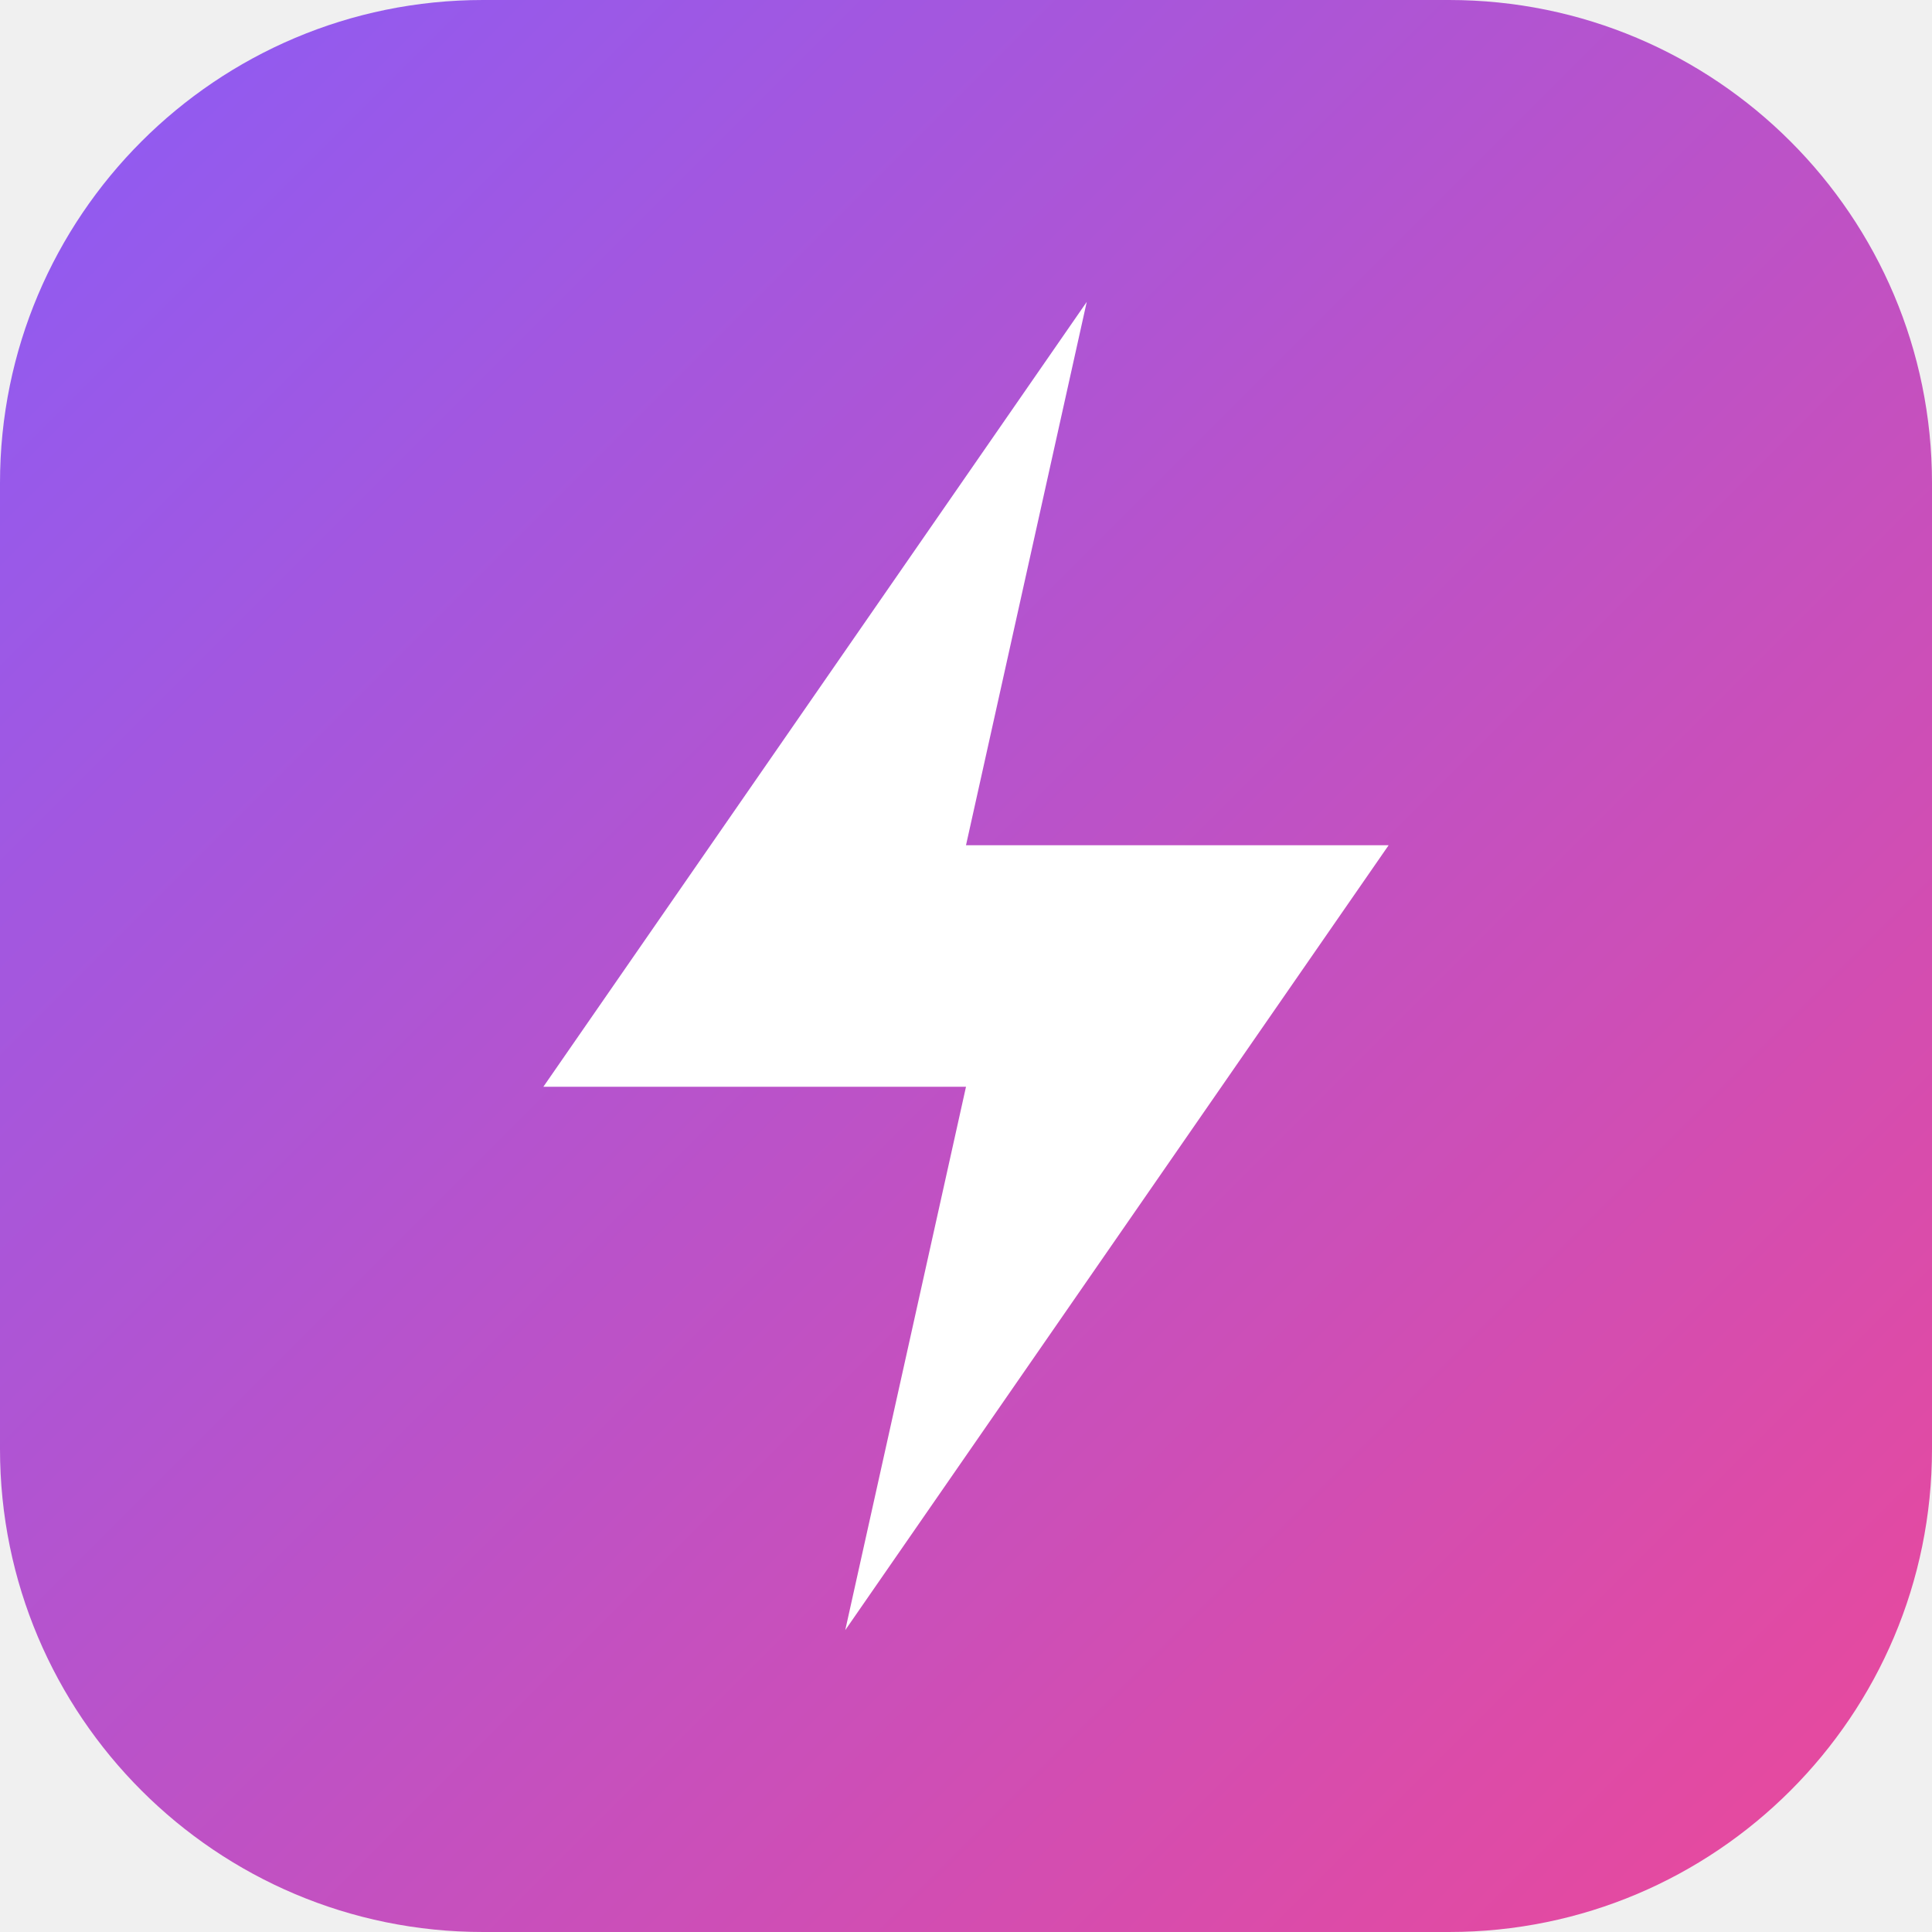
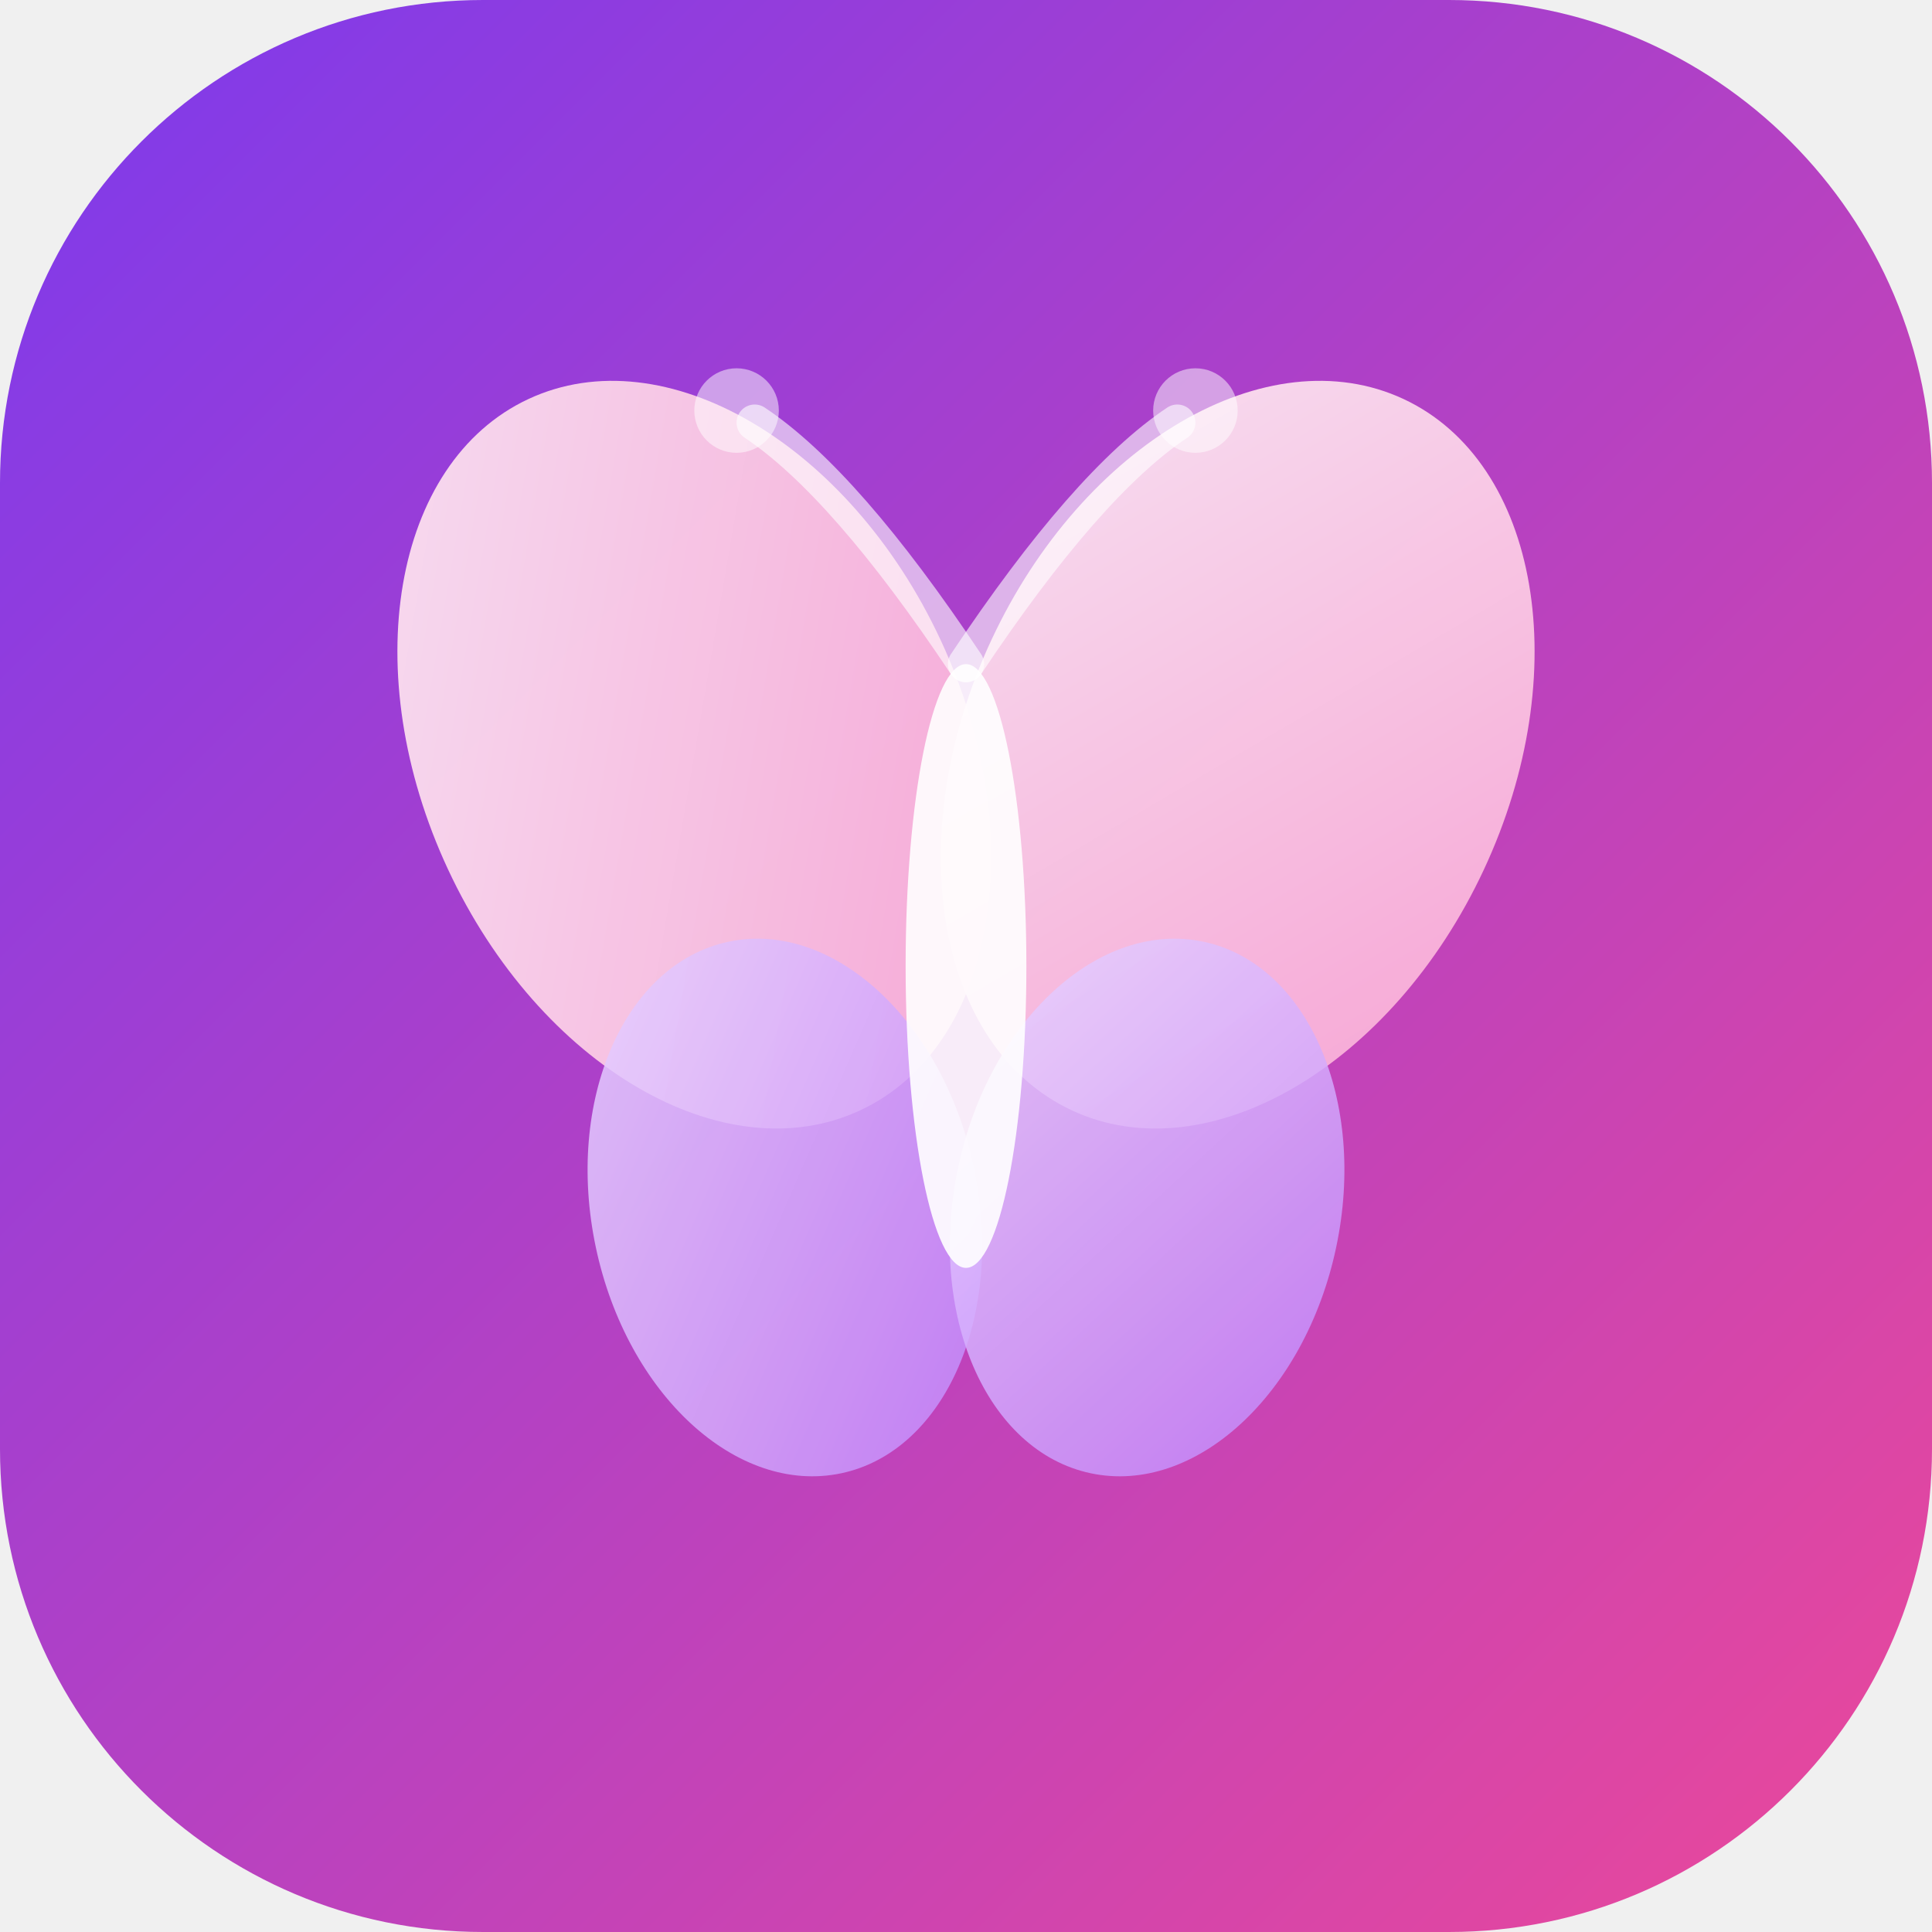
<svg xmlns="http://www.w3.org/2000/svg" width="32" height="32" viewBox="0 0 32 32">
  <defs>
-     <linearGradient id="gradient" x1="0%" y1="0%" x2="100%" y2="100%">
-       <stop offset="0%" stop-color="#8b5cf6" />
+     <linearGradient id="bg" x1="0%" y1="0%" x2="100%" y2="100%">
+       <stop offset="0%" stop-color="#7c3aed" />
      <stop offset="100%" stop-color="#ec4899" />
    </linearGradient>
+     <linearGradient id="wing-top" x1="0%" y1="0%" x2="100%" y2="100%">
+       <stop offset="0%" stop-color="#fce7f3" />
+       <stop offset="100%" stop-color="#f9a8d4" />
+     </linearGradient>
+     <linearGradient id="wing-bot" x1="0%" y1="0%" x2="100%" y2="100%">
+       <stop offset="0%" stop-color="#e9d5ff" />
+       <stop offset="100%" stop-color="#c084fc" />
+     </linearGradient>
  </defs>
-   <rect width="32" height="32" rx="8" fill="url(#gradient)" />
-   <path d="M18 5L9 18H16L14 27L23 14H16L18 5Z" fill="#ffffff" />
+   <rect width="32" height="32" rx="8" fill="url(#bg)" />
+   <ellipse cx="11.5" cy="12.5" rx="4.5" ry="6.5" transform="rotate(-25 11.5 12.5)" fill="url(#wing-top)" opacity="0.95" />
+   <ellipse cx="20.5" cy="12.5" rx="4.5" ry="6.5" transform="rotate(25 20.5 12.5)" fill="url(#wing-top)" opacity="0.95" />
+   <ellipse cx="13" cy="20" rx="3.2" ry="4.5" transform="rotate(-12 13 20)" fill="url(#wing-bot)" opacity="0.85" />
+   <ellipse cx="19" cy="20" rx="3.2" ry="4.5" transform="rotate(12 19 20)" fill="url(#wing-bot)" opacity="0.85" />
+   <ellipse cx="16" cy="16" rx="1" ry="5" fill="white" opacity="0.9" />
+   <path d="M16 11 Q14 8 12.5 7" fill="none" stroke="white" stroke-width="0.6" stroke-linecap="round" opacity="0.6" />
+   <path d="M16 11 Q18 8 19.5 7" fill="none" stroke="white" stroke-width="0.6" stroke-linecap="round" opacity="0.6" />
+   <circle cx="12.2" cy="6.8" r="0.7" fill="white" opacity="0.5" />
+   <circle cx="19.8" cy="6.8" r="0.7" fill="white" opacity="0.5" />
</svg>
